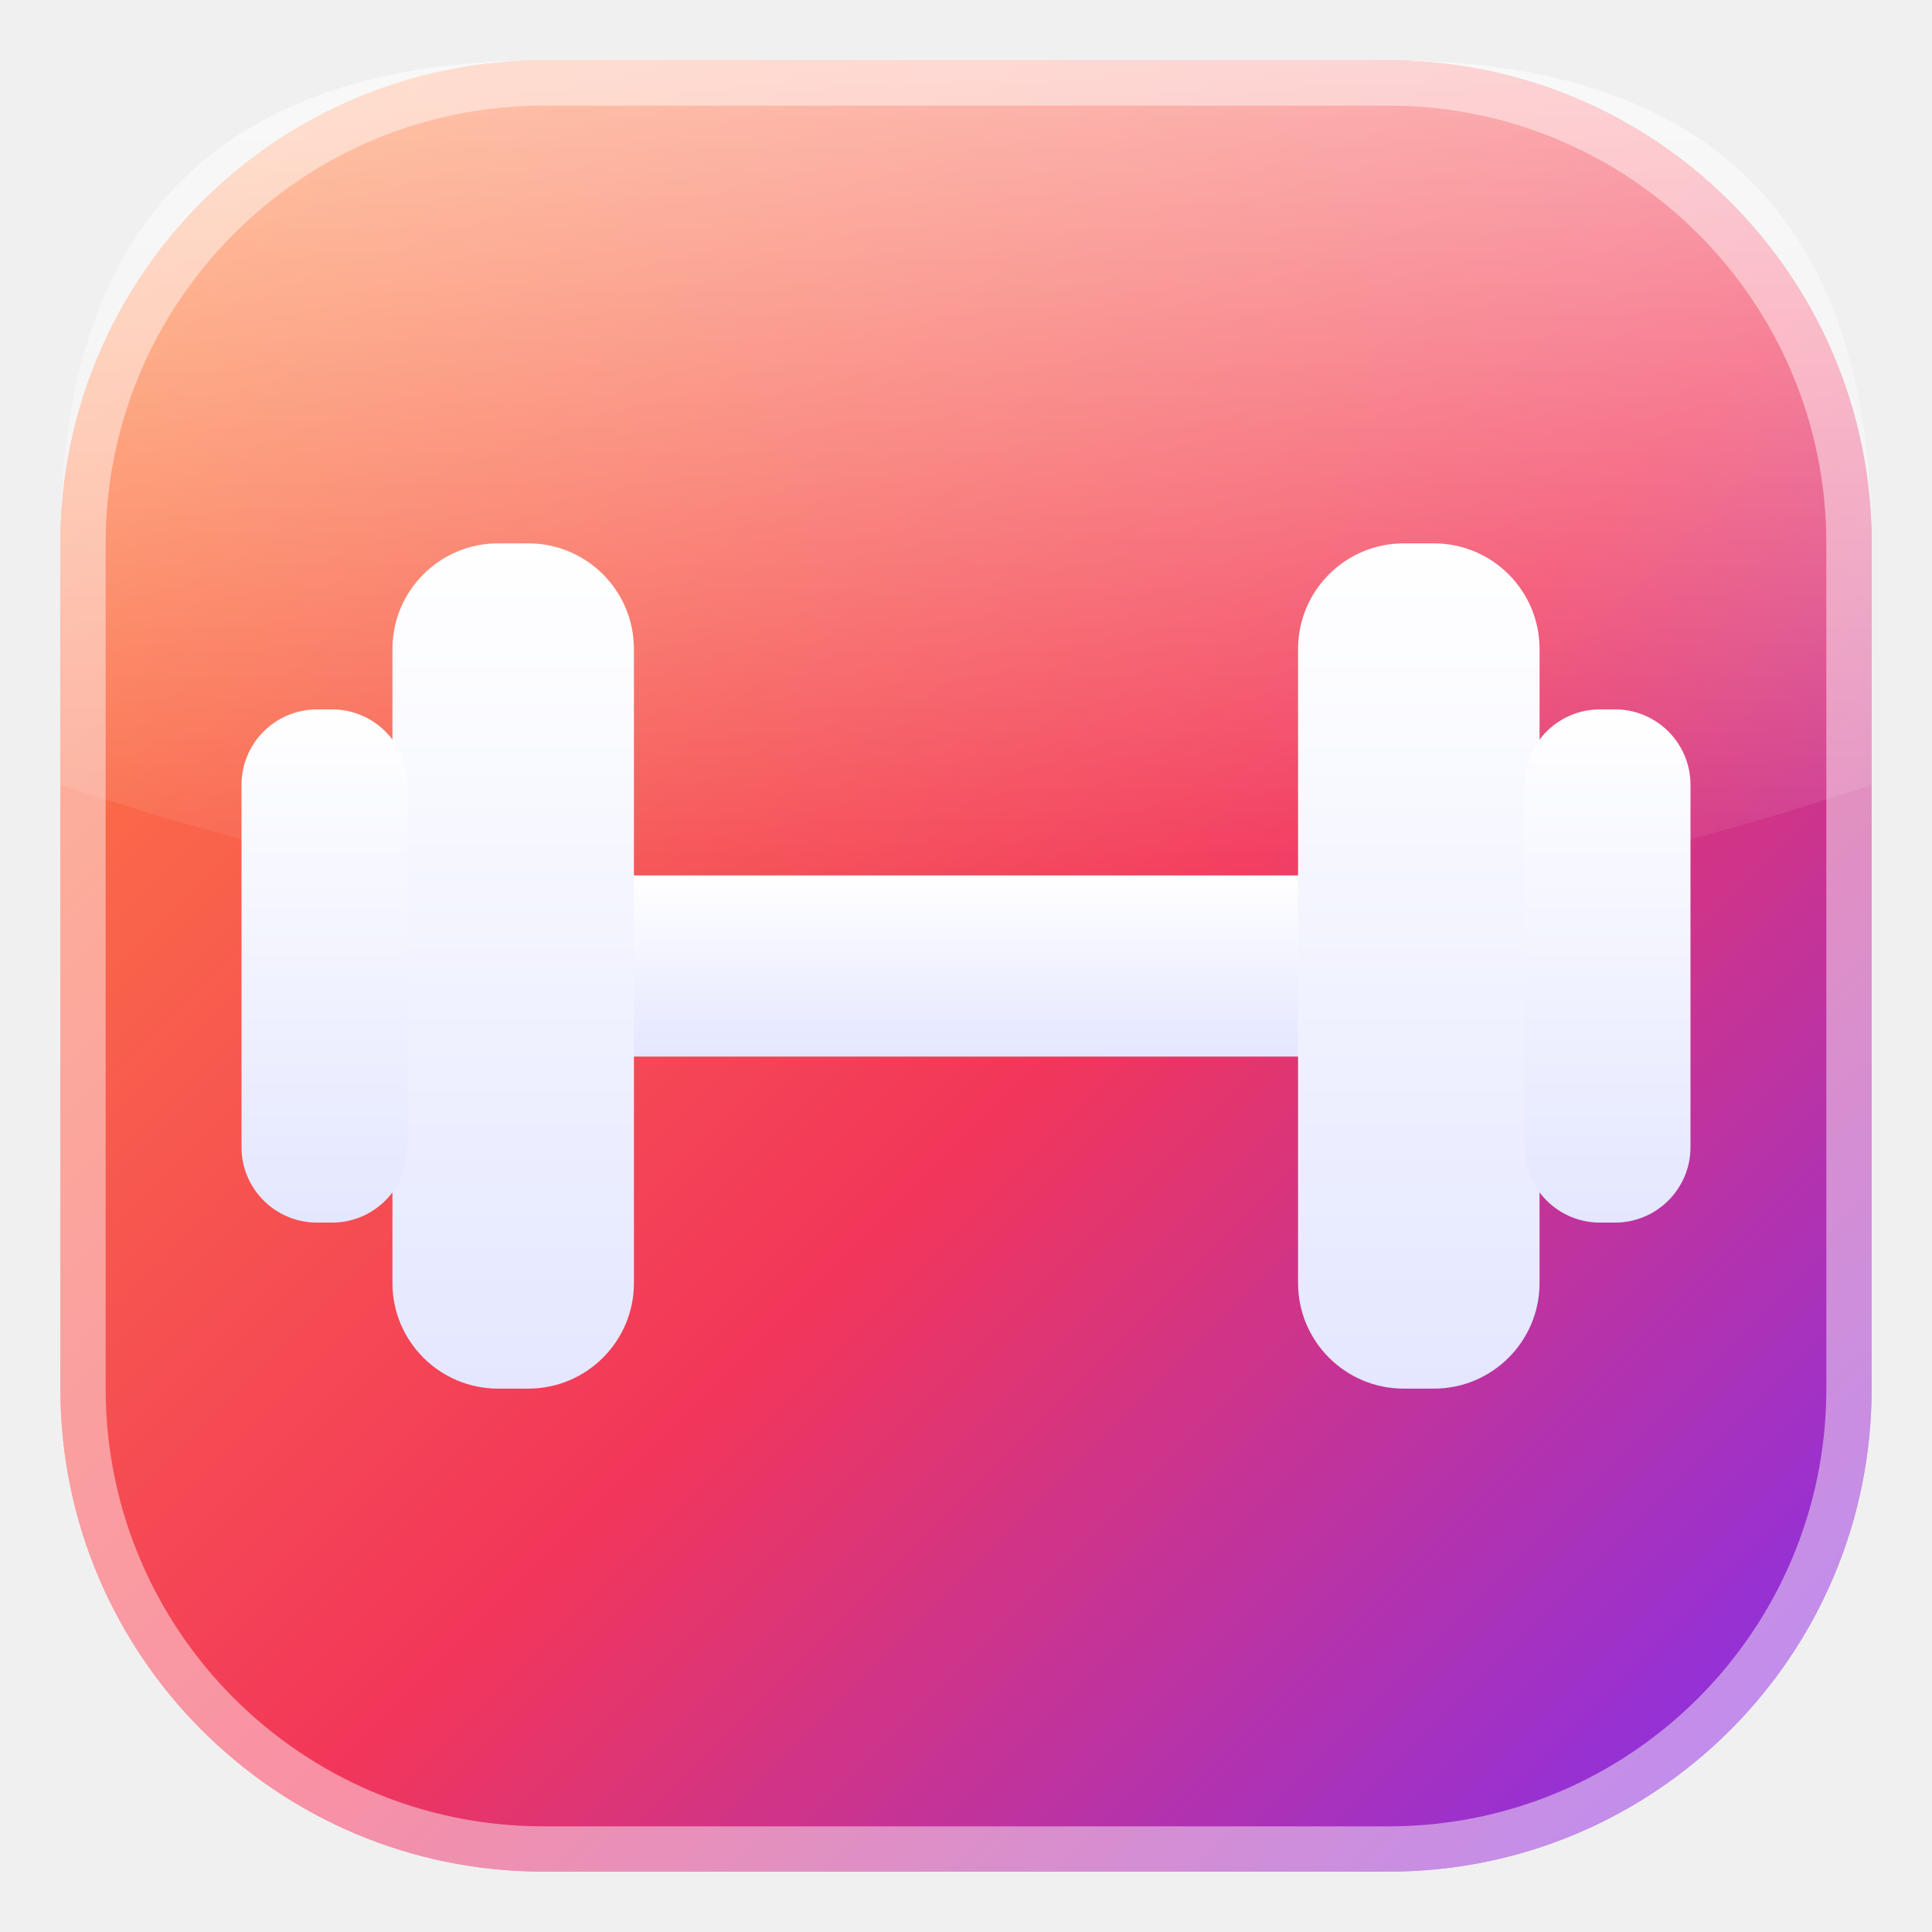
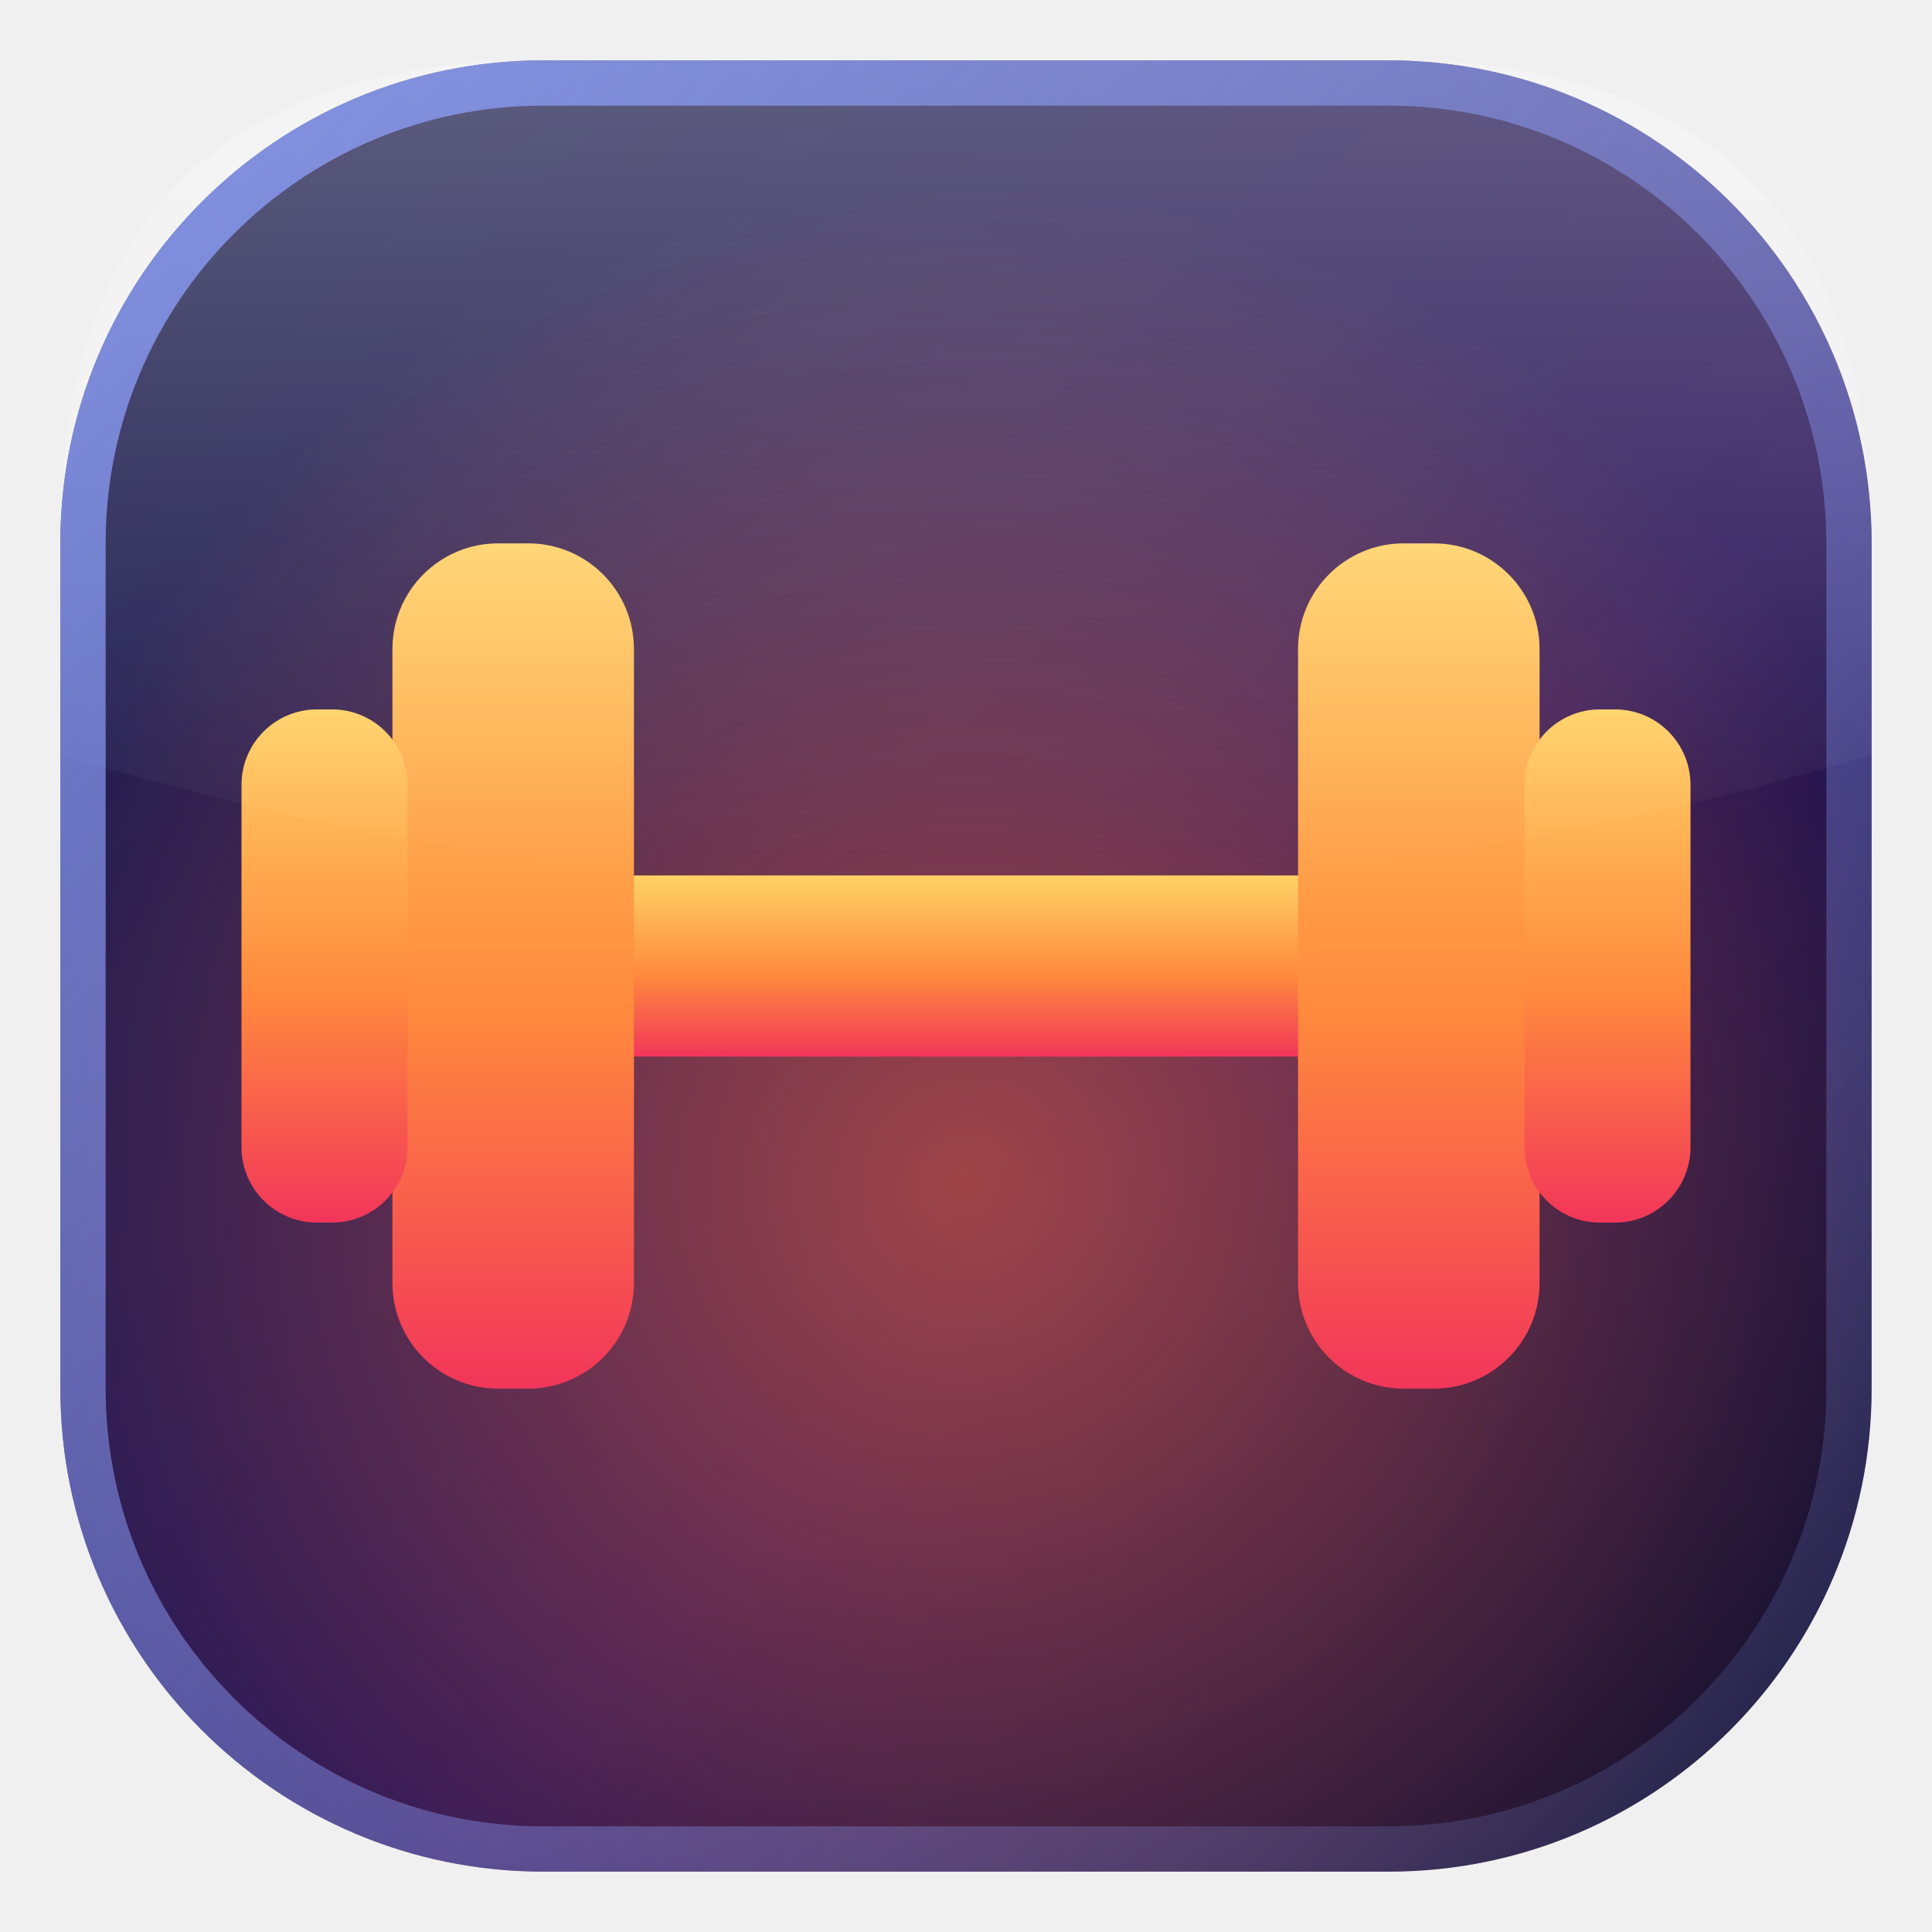
<svg xmlns="http://www.w3.org/2000/svg" viewBox="0 0 64 64">
  <defs>
    <linearGradient id="bg" x1="0" y1="0" x2="1" y2="1">
-       <stop offset="0" stop-color="#FF8A3D" />
-       <stop offset=".55" stop-color="#F2365A" />
-       <stop offset="1" stop-color="#7B2FF7" />
+       <stop offset="0" stop-color="#1B1F4B" />
+       <stop offset=".6" stop-color="#2A1659" />
+       <stop offset="1" stop-color="#0B0E26" />
+     </linearGradient>
+     <radialGradient id="glow" cx=".5" cy=".62" r=".55">
+       <stop offset="0" stop-color="#FF6A3D" stop-opacity=".55" />
+       <stop offset="1" stop-color="#FF6A3D" stop-opacity="0" />
+     </radialGradient>
+     <linearGradient id="metal" x1="0" y1="0" x2="0" y2="1">
+       <stop offset="0" stop-color="#FFD166" />
+       <stop offset=".55" stop-color="#FF8A3D" />
+       <stop offset="1" stop-color="#F2365A" />
    </linearGradient>
    <linearGradient id="gloss" x1="0" y1="0" x2="0" y2="1">
-       <stop offset="0" stop-color="#FFFFFF" stop-opacity=".55" />
+       <stop offset="0" stop-color="#FFFFFF" stop-opacity=".28" />
      <stop offset="1" stop-color="#FFFFFF" stop-opacity="0" />
    </linearGradient>
-     <linearGradient id="metal" x1="0" y1="0" x2="0" y2="1">
-       <stop offset="0" stop-color="#FFFFFF" />
-       <stop offset="1" stop-color="#E4E7FF" />
+     <linearGradient id="rim" x1="0" y1="0" x2="1" y2="1">
+       <stop offset="0" stop-color="#8FA2FF" stop-opacity=".8" />
+       <stop offset="1" stop-color="#8FA2FF" stop-opacity=".1" />
    </linearGradient>
  </defs>
  <rect x="2" y="2" width="60" height="60" rx="16" fill="url(#bg)" />
-   <rect x="2.75" y="2.75" width="58.5" height="58.5" rx="15.25" fill="none" stroke="#FFFFFF" stroke-opacity=".45" stroke-width="1.5" />
+   <rect x="2" y="2" width="60" height="60" rx="16" fill="url(#glow)" />
  <g fill="url(#metal)">
    <rect x="17" y="29" width="30" height="6" rx="3" />
    <rect x="13" y="18" width="8" height="28" rx="3.5" />
    <rect x="43" y="18" width="8" height="28" rx="3.5" />
    <rect x="8" y="23.5" width="5.5" height="17" rx="2.5" />
    <rect x="50.5" y="23.5" width="5.5" height="17" rx="2.5" />
  </g>
-   <path d="M2 18 Q2 2 18 2 H46 Q62 2 62 18 V26 Q32 36 2 26 Z" fill="url(#gloss)" />
+   <path d="M2 18 Q2 2 18 2 H46 Q62 2 62 18 V25 Q32 34 2 25 Z" fill="url(#gloss)" />
+   <rect x="2.75" y="2.75" width="58.5" height="58.5" rx="15.25" fill="none" stroke="url(#rim)" stroke-width="1.5" />
</svg>
